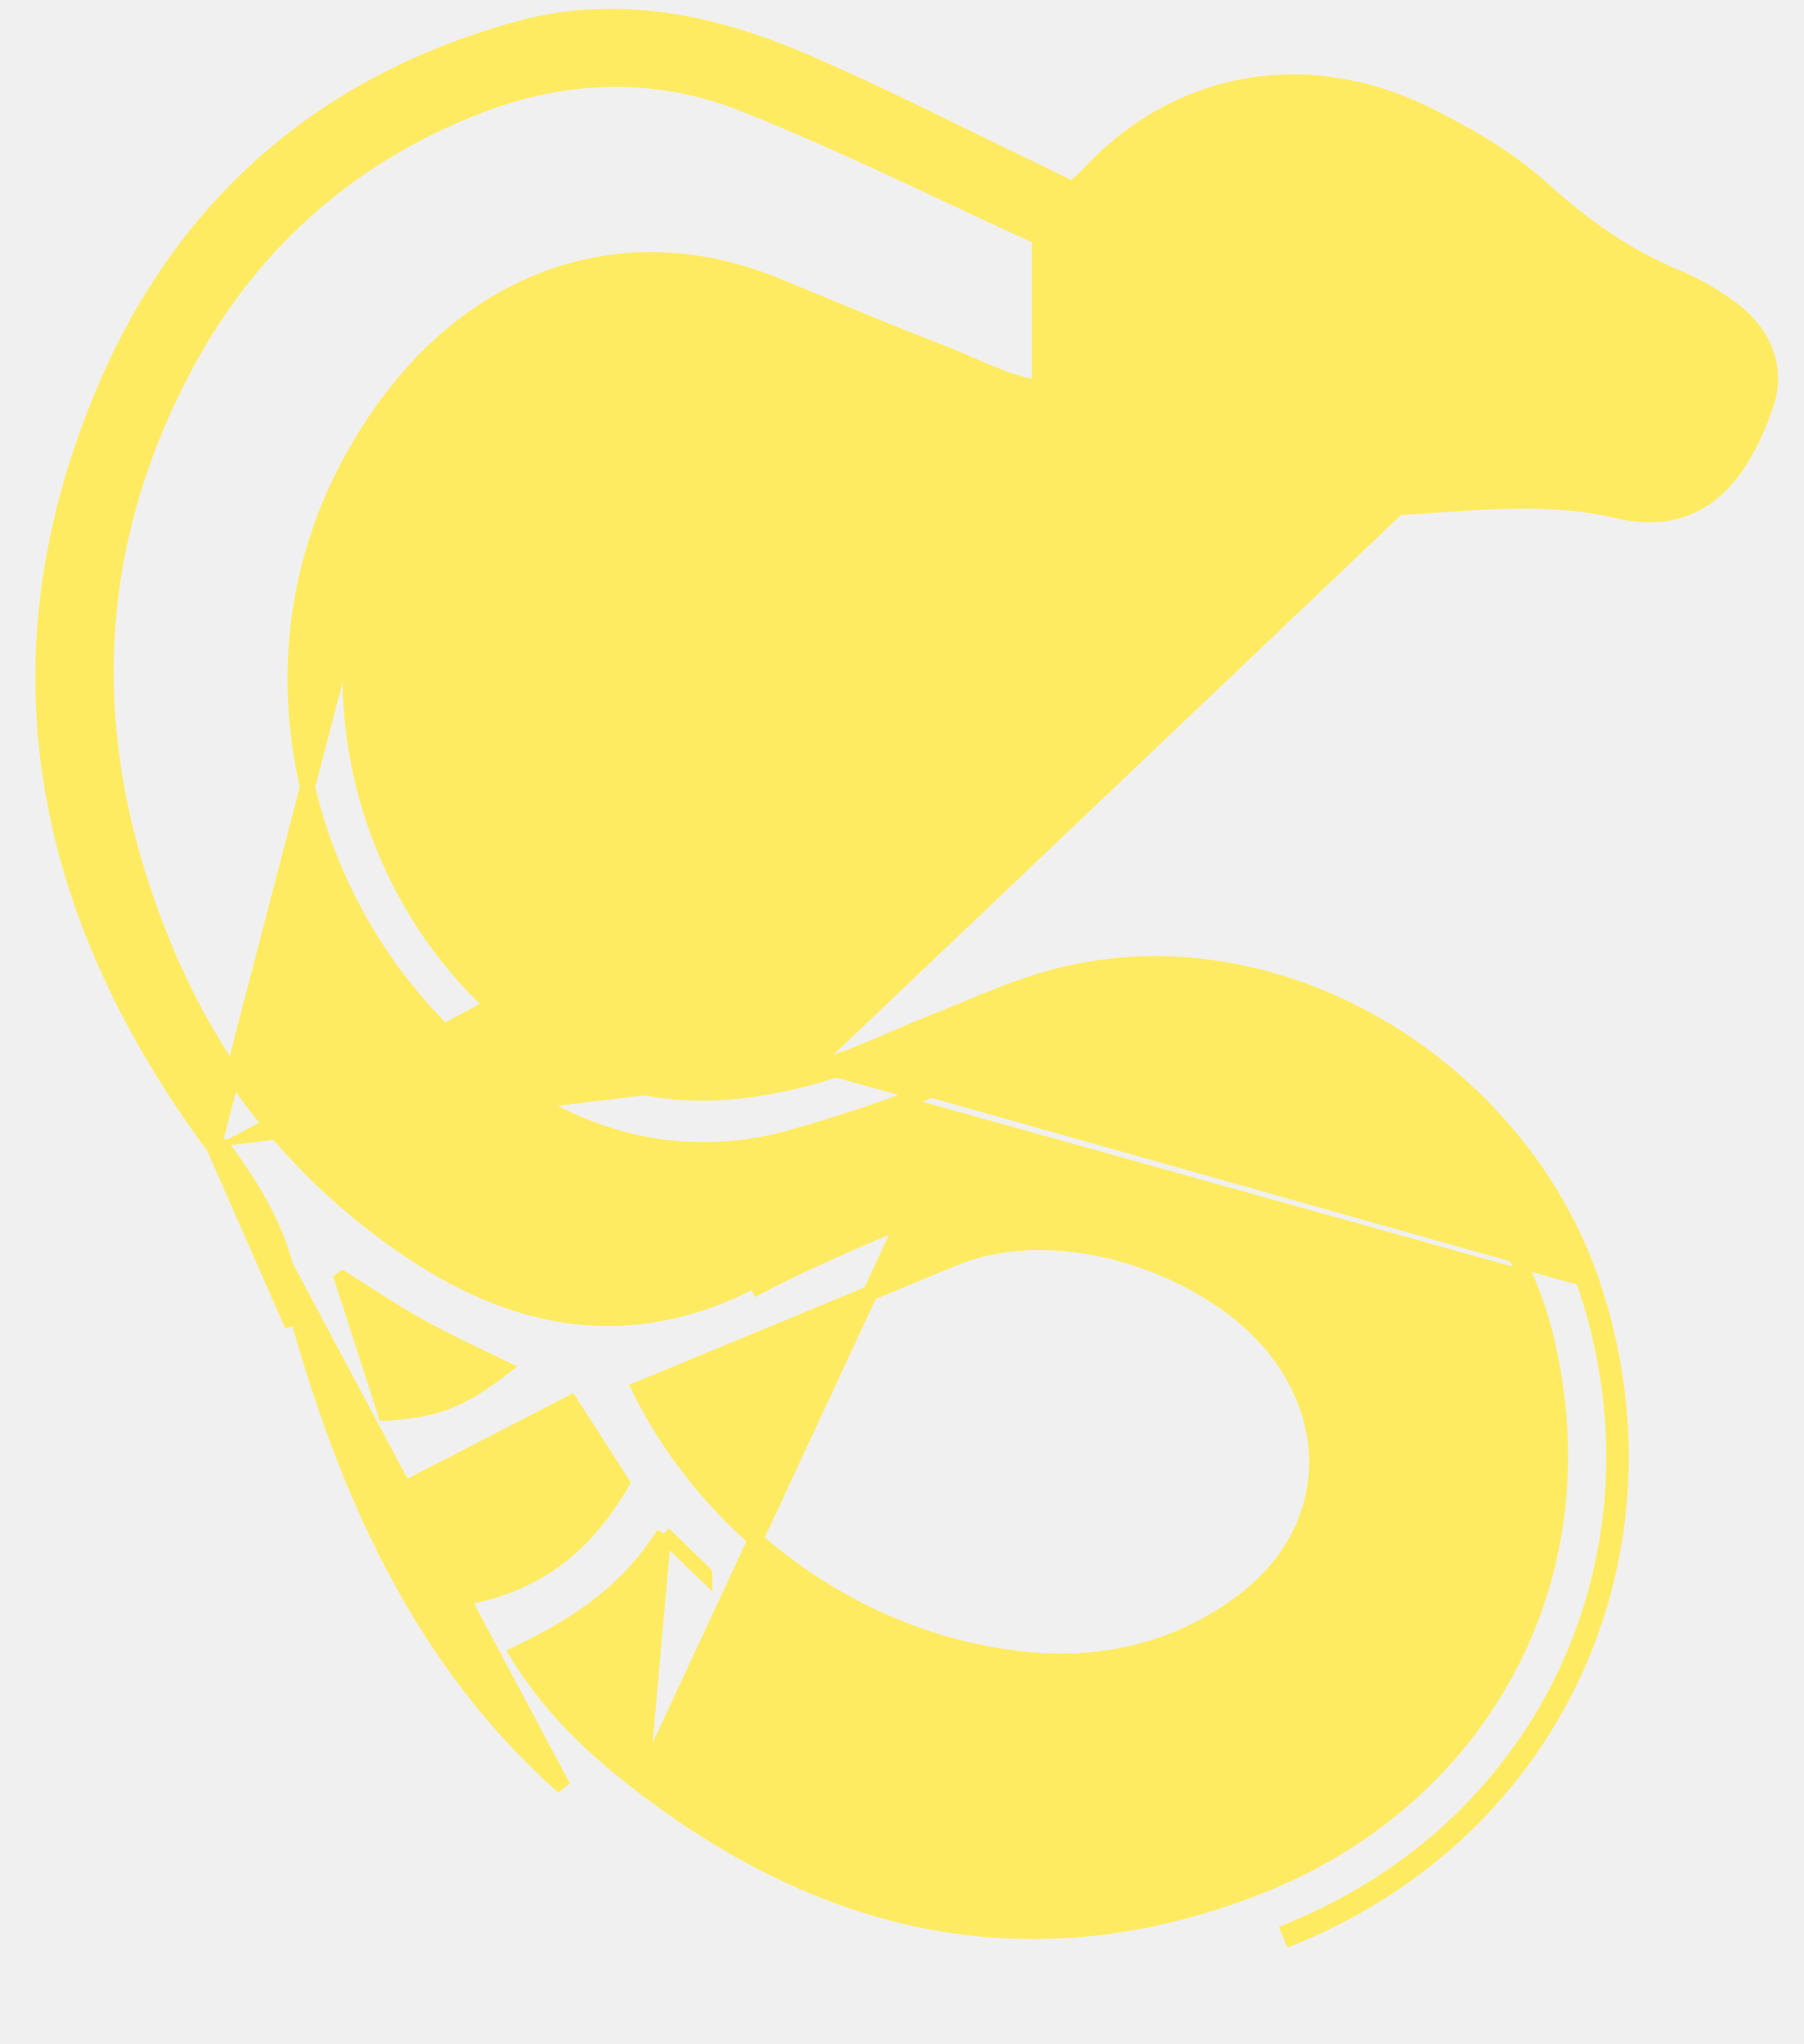
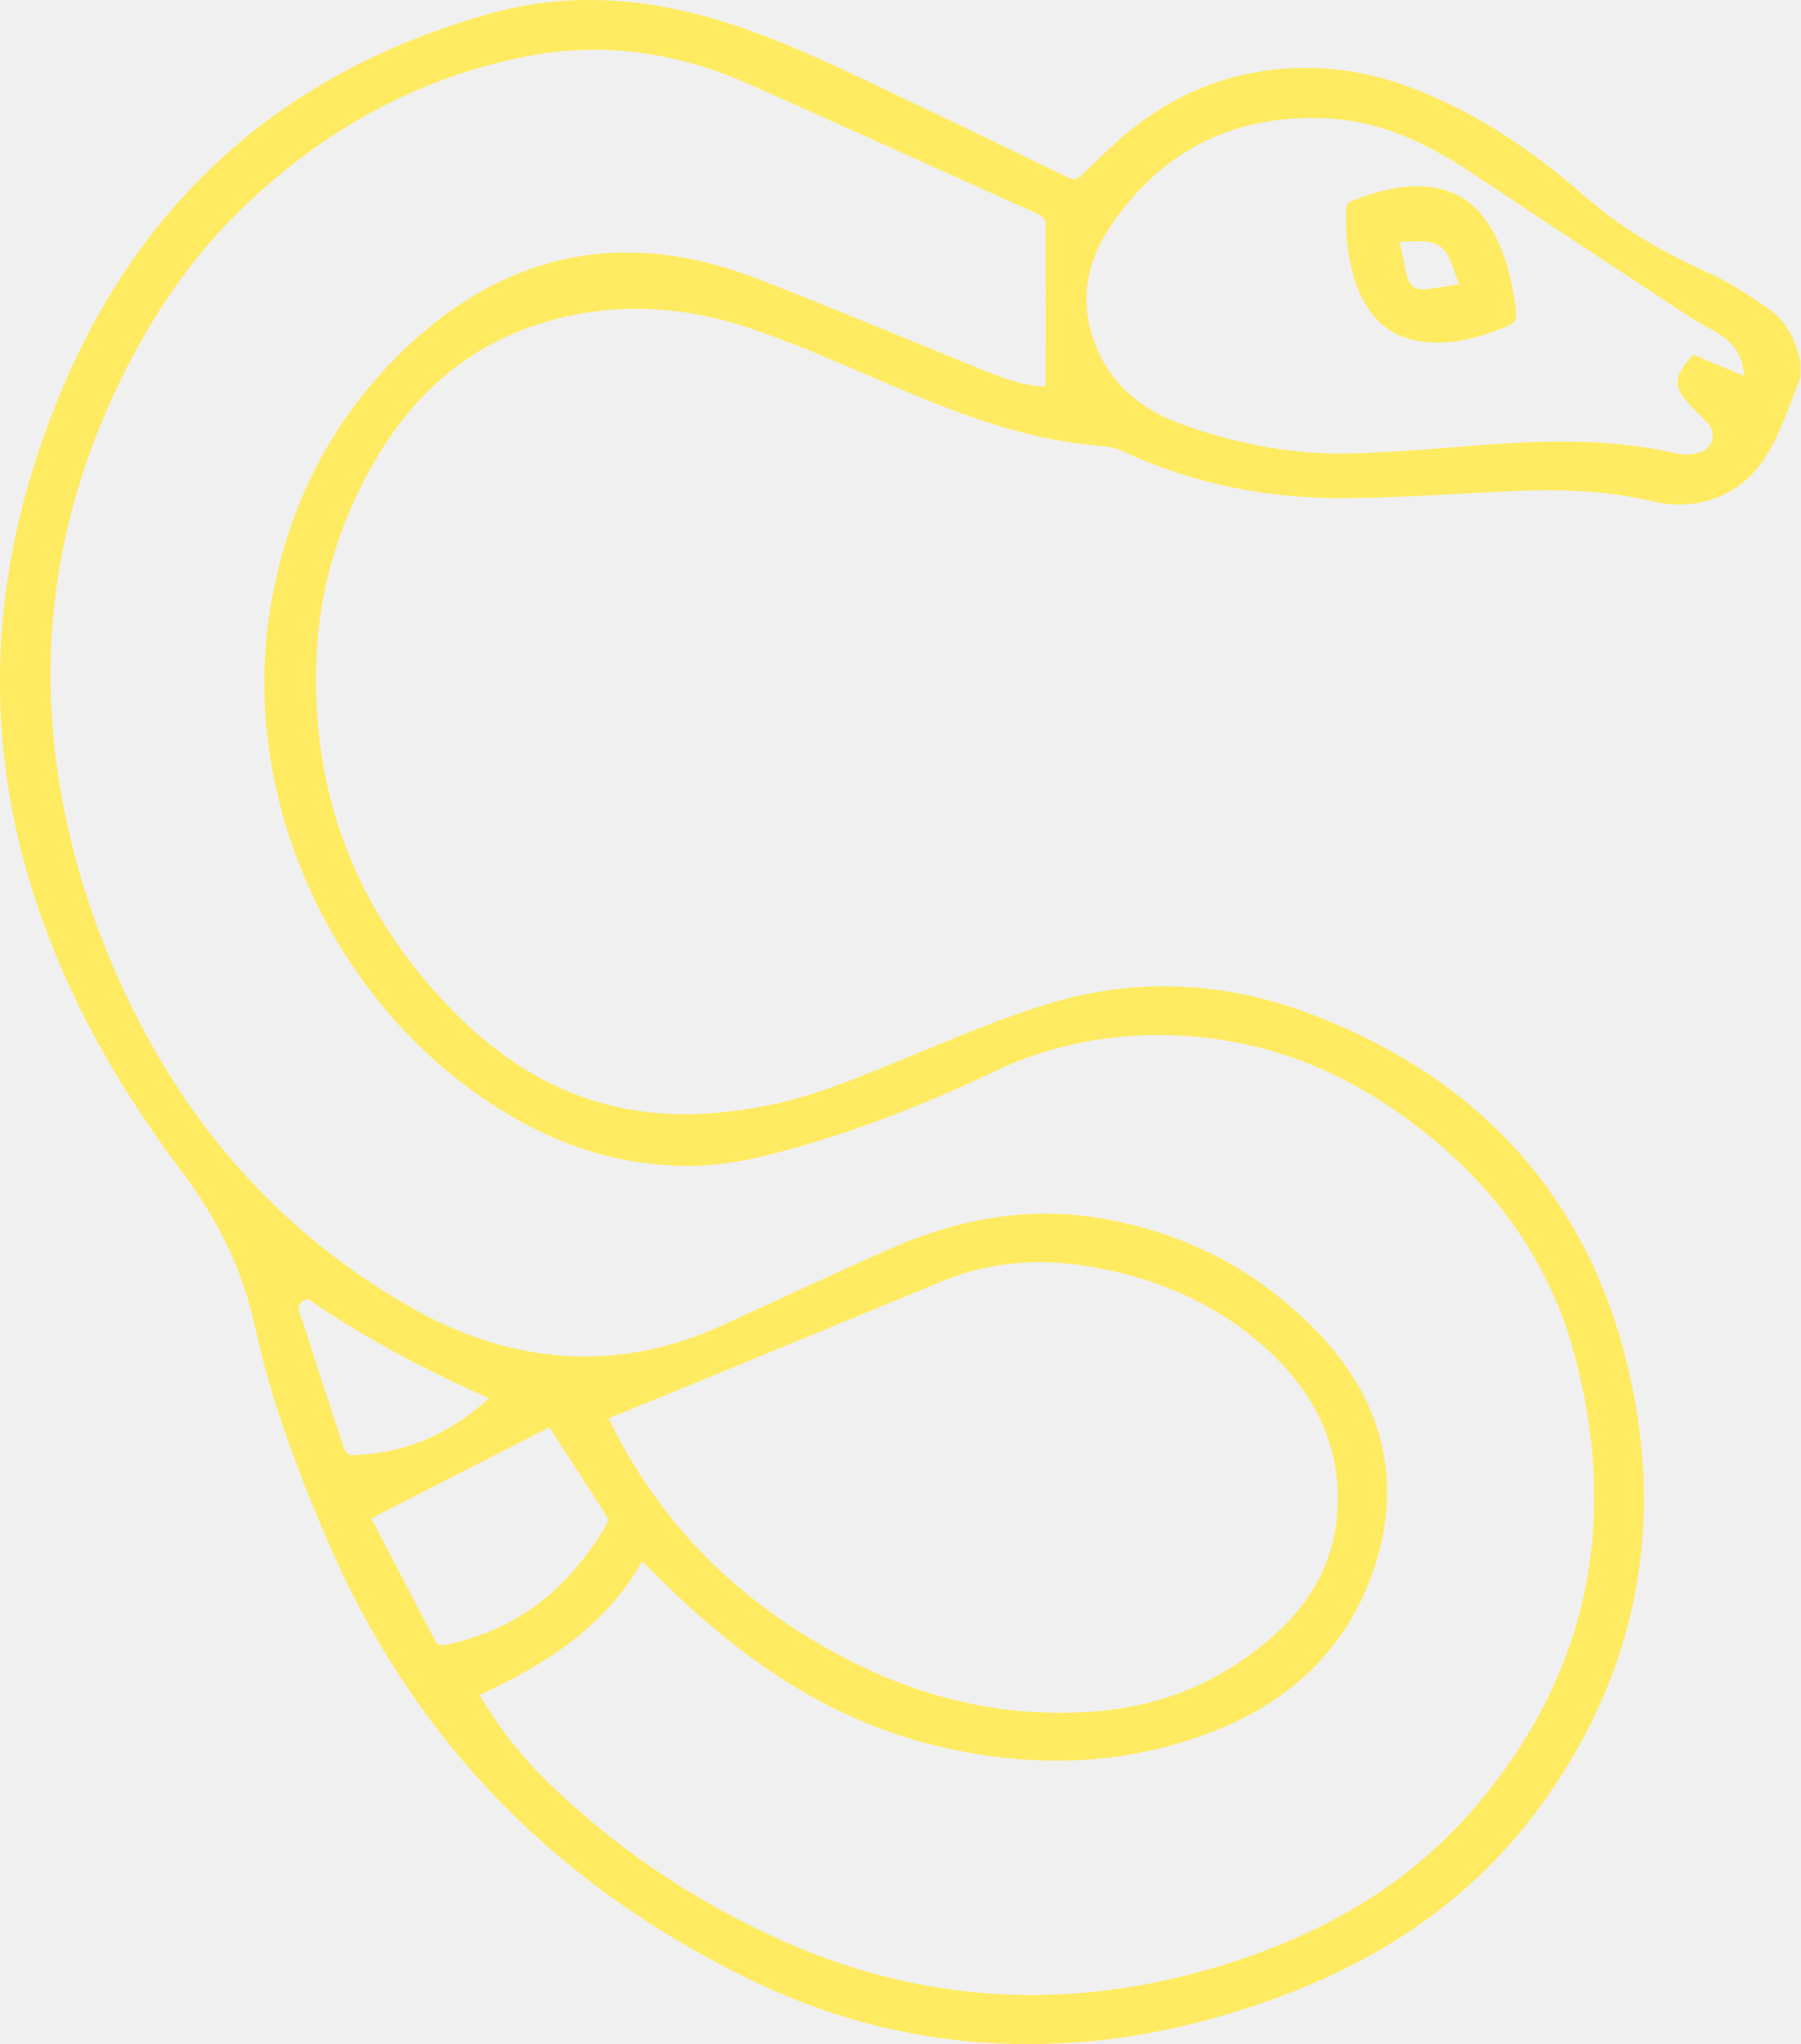
- <svg xmlns="http://www.w3.org/2000/svg" width="30" height="34" viewBox="0 0 30 34" fill="none">
-   <path d="M13.687 17.863C14.108 17.739 14.514 17.564 14.92 17.389C15.119 17.303 15.319 17.216 15.521 17.136C15.717 17.06 15.911 16.979 16.105 16.898C16.55 16.714 16.994 16.529 17.453 16.398C21.161 15.345 25.179 17.831 26.373 21.409M13.687 17.863L13.652 17.743C13.652 17.743 13.652 17.743 13.652 17.743M13.687 17.863L13.652 17.743M13.687 17.863C12.116 18.322 10.572 18.373 9.119 17.442C6.558 15.801 5.262 12.447 6.052 9.485L3.555 19.08M13.652 17.743C14.066 17.621 14.459 17.451 14.861 17.278C15.062 17.191 15.265 17.103 15.475 17.02L15.476 17.02C15.666 16.946 15.857 16.866 16.049 16.786C16.497 16.6 16.952 16.411 17.419 16.278L17.419 16.278C21.2 15.204 25.279 17.737 26.491 21.37M13.652 17.743C12.1 18.197 10.598 18.241 9.187 17.337C6.672 15.725 5.397 12.427 6.173 9.518C6.651 7.73 7.606 6.503 8.855 5.894C10.105 5.285 11.669 5.283 13.384 5.988C13.723 6.127 14.06 6.277 14.399 6.427C14.458 6.453 14.517 6.479 14.577 6.506C14.975 6.682 15.377 6.857 15.785 7.015C16.601 7.33 17.45 7.579 18.365 7.631C18.407 7.633 18.454 7.648 18.511 7.672C18.547 7.687 18.579 7.703 18.613 7.72C18.636 7.732 18.661 7.744 18.689 7.757L18.69 7.757C20.265 8.477 21.912 8.546 23.589 8.424L23.58 8.299M26.491 21.37L26.373 21.409M26.491 21.37C26.491 21.37 26.491 21.37 26.491 21.37L26.373 21.409M26.491 21.37C27.957 25.759 25.928 30.427 21.479 32.235L21.432 32.12C25.819 30.337 27.818 25.737 26.373 21.409M3.555 19.08C0.742 15.274 -0.183 11.108 1.691 6.59C2.994 3.444 5.337 1.375 8.634 0.473C10.263 0.027 11.853 0.367 13.347 1.005L13.347 1.005C14.266 1.399 15.168 1.841 16.067 2.281C16.47 2.479 16.872 2.676 17.276 2.869L17.278 2.87L17.277 2.87C17.464 2.963 17.645 3.05 17.833 3.14C17.858 3.119 17.881 3.1 17.903 3.082C17.916 3.071 17.928 3.06 17.941 3.05C17.992 3.007 18.035 2.969 18.072 2.929C19.507 1.348 21.657 0.885 23.722 1.899L23.722 1.899C24.397 2.235 25.089 2.63 25.652 3.14L25.652 3.14C26.34 3.766 27.062 4.275 27.908 4.621C28.191 4.736 28.459 4.899 28.705 5.066L28.705 5.066C28.991 5.26 29.216 5.506 29.34 5.793C29.465 6.082 29.484 6.406 29.366 6.746L29.366 6.746C29.169 7.308 28.906 7.829 28.51 8.169C28.107 8.515 27.579 8.661 26.886 8.495L26.885 8.495C25.903 8.258 24.817 8.336 23.755 8.412C23.7 8.416 23.645 8.42 23.589 8.424L23.58 8.299M3.555 19.08C4.095 19.811 4.528 20.503 4.692 21.366L4.692 21.366C4.736 21.595 4.796 21.827 4.859 22.048L3.555 19.08ZM23.58 8.299C21.911 8.421 20.289 8.35 18.742 7.643L25.568 3.233C26.263 3.865 26.997 4.384 27.861 4.737C28.132 4.847 28.392 5.004 28.635 5.169C29.177 5.538 29.464 6.084 29.248 6.705C28.859 7.816 28.23 8.688 26.915 8.374C25.913 8.132 24.809 8.211 23.753 8.287C23.695 8.291 23.638 8.295 23.58 8.299ZM10.664 29.695L10.664 29.695C13.789 32.096 17.207 32.845 20.935 31.383C24.552 29.963 26.688 26.342 25.721 22.279L25.721 22.279C25.299 20.502 24.014 18.825 22.296 17.866C20.582 16.909 18.441 16.669 16.3 17.758L16.3 17.758C15.331 18.251 14.273 18.595 13.235 18.898C11.82 19.312 10.416 19.151 9.119 18.452C5.375 16.442 3.247 10.899 6.522 6.601L6.522 6.601C7.963 4.712 10.302 3.685 12.905 4.743L12.905 4.743C13.182 4.856 13.458 4.971 13.733 5.085C14.339 5.337 14.942 5.588 15.554 5.822C15.721 5.885 15.885 5.955 16.046 6.025C16.069 6.035 16.092 6.045 16.115 6.055C16.252 6.114 16.387 6.173 16.521 6.226C16.786 6.333 17.039 6.416 17.285 6.449V6.449V6.443V6.438V6.433V6.427V6.422V6.417V6.412V6.406V6.401V6.396V6.39V6.385V6.38V6.375V6.369V6.364V6.359V6.354V6.348V6.343V6.338V6.333V6.327V6.322V6.317V6.311V6.306V6.301V6.296V6.29V6.285V6.28V6.275V6.269V6.264V6.259V6.254V6.248V6.243V6.238V6.233V6.227V6.222V6.217V6.212V6.207V6.201V6.196V6.191V6.186V6.18V6.175V6.17V6.165V6.159V6.154V6.149V6.144V6.139V6.133V6.128V6.123V6.118V6.112V6.107V6.102V6.097V6.092V6.086V6.081V6.076V6.071V6.066V6.06V6.055V6.05V6.045V6.04V6.034V6.029V6.024V6.019V6.013V6.008V6.003V5.998V5.993V5.987V5.982V5.977V5.972V5.967V5.962V5.956V5.951V5.946V5.941V5.936V5.93V5.925V5.92V5.915V5.91V5.904V5.899V5.894V5.889V5.884V5.878V5.873V5.868V5.863V5.858V5.853V5.847V5.842V5.837V5.832V5.827V5.821V5.816V5.811V5.806V5.801V5.796V5.79V5.785V5.78V5.775V5.77V5.764V5.759V5.754V5.749V5.744V5.739V5.733V5.728V5.723V5.718V5.713V5.708V5.702V5.697V5.692V5.687V5.682V5.676V5.671V5.666V5.661V5.656V5.651V5.645V5.64V5.635V5.63V5.625V5.62V5.614V5.609V5.604V5.599V5.594V5.589V5.583V5.578V5.573V5.568V5.563V5.557V5.552V5.547V5.542V5.537V5.532V5.526V5.521V5.516V5.511V5.506V5.501V5.495V5.49V5.485V5.48V5.475V5.469V5.464V5.459V5.454V5.449V5.444V5.438V5.433V5.428V5.423V5.418V5.412V5.407V5.402V5.397V5.392V5.387V5.381V5.376V5.371V5.366V5.361V5.355V5.35V5.345V5.34V5.335V5.329V5.324V5.319V5.314V5.309V5.304V5.298V5.293V5.288V5.283V5.278V5.272V5.267V5.262V5.257V5.252V5.246V5.241V5.236V5.231V5.226V5.22V5.215V5.21V5.205V5.199V5.194V5.189V5.184V5.179V5.173V5.168V5.163V5.158V5.153V5.147V5.142V5.137V5.132V5.126V5.121V5.116V5.111V5.106V5.1V5.095V5.09V5.085V5.079V5.074V5.069V5.064V5.059V5.053V5.048V5.043V5.038V5.032V5.027V5.022V5.017V5.011V5.006V5.001V4.996V4.99V4.985V4.98V4.975V4.969V4.964V4.959V4.954V4.948V4.943V4.938V4.933V4.927V4.922V4.917V4.912V4.906V4.901V4.896V4.89V4.885V4.88V4.875V4.869V4.864V4.859V4.853V4.848V4.843V4.838V4.832V4.827V4.822V4.816V4.811V4.806V4.801V4.795V4.79V4.785V4.779V4.774V4.769V4.763V4.758V4.753V4.747V4.742V4.737V4.732V4.726V4.721V4.716V4.71V4.705V4.7V4.694V4.689V4.684V4.678V4.673V4.668V4.662V4.657V4.652V4.646V4.641V4.635V4.63V4.625V4.619V4.614V4.609V4.603V4.598V4.593V4.587V4.582V4.576V4.571V4.566V4.56V4.555V4.55V4.544V4.539V4.533V4.528V4.523V4.517V4.512V4.506V4.501V4.496V4.49V4.485V4.479V4.474V4.469V4.463V4.458V4.452V4.447V4.442V4.436V4.431V4.425V4.42V4.414V4.409V4.403V4.398V4.393V4.387V4.382V4.376V4.371V4.365V4.36V4.354V4.349V4.343V4.338V4.333V4.327V4.322V4.316V4.311V4.305V4.3V4.294V4.289V4.283V4.278V4.272V4.267V4.261V4.256V4.25V4.245V4.239V4.234V4.228V4.223V4.217V4.212V4.206V4.2V4.195V4.189V4.184V4.178V4.173V4.167V4.162V4.156V4.151V4.145V4.139V4.134V4.128V4.123V4.117V4.112V4.106V4.1V4.095V4.089V4.084V4.078V4.072V4.067V4.061V4.056V4.05V4.044V4.039V4.033V4.028V4.022V4.016V4.011V4.005V3.999V3.994V3.988V3.983V3.977V3.971V3.966V3.96V3.954V3.949C16.799 3.728 16.313 3.5 15.826 3.271C14.689 2.738 13.547 2.202 12.376 1.735C10.924 1.155 9.413 1.196 7.931 1.774C5.749 2.627 4.118 4.11 3.036 6.174C1.39 9.322 1.396 12.555 2.754 15.8C3.59 17.79 4.876 19.452 6.661 20.698L6.662 20.698C7.599 21.354 8.548 21.774 9.522 21.896C10.494 22.018 11.499 21.843 12.553 21.295C12.553 21.295 12.553 21.295 12.553 21.294L12.611 21.405C13.396 20.993 14.217 20.643 15.034 20.298L10.664 29.695ZM10.664 29.695C9.872 29.09 9.155 28.415 8.598 27.507C9.547 27.05 10.413 26.509 11.038 25.513M10.664 29.695L11.038 25.513M11.038 25.513C11.092 25.567 11.146 25.62 11.198 25.671C11.379 25.851 11.547 26.017 11.721 26.175C11.722 26.175 11.722 26.176 11.722 26.176L11.038 25.513ZM9.367 29.724C7.049 27.67 5.812 24.944 4.98 22.014C4.917 21.794 4.858 21.566 4.815 21.343C4.646 20.451 4.198 19.74 3.656 19.006L9.367 29.724ZM20.65 26.647L20.65 26.647C19.601 27.431 18.384 27.723 17.104 27.604C14.342 27.346 11.839 25.547 10.633 23.1C11.367 22.795 12.103 22.491 12.838 22.187C13.843 21.771 14.847 21.356 15.848 20.939L15.848 20.939C16.746 20.565 17.813 20.603 18.793 20.902C19.773 21.202 20.651 21.759 21.17 22.399L21.17 22.399C21.74 23.1 21.968 23.893 21.878 24.641C21.788 25.389 21.378 26.104 20.65 26.647ZM27.543 5.569L27.543 5.569C27.613 5.614 27.689 5.654 27.761 5.692C27.781 5.703 27.801 5.713 27.821 5.724C27.911 5.773 27.994 5.821 28.067 5.879C28.165 5.957 28.249 6.057 28.297 6.208C28.137 6.14 27.992 6.08 27.855 6.022C27.799 5.999 27.744 5.976 27.69 5.953L27.6 5.915L27.541 5.993L27.535 6.002C27.449 6.116 27.375 6.215 27.33 6.304C27.28 6.402 27.258 6.503 27.291 6.616C27.321 6.719 27.393 6.816 27.489 6.923C27.578 7.023 27.701 7.143 27.857 7.295C27.838 7.43 27.779 7.488 27.719 7.516C27.639 7.554 27.52 7.555 27.384 7.522L27.383 7.522C26.057 7.215 24.737 7.339 23.436 7.46C23.296 7.474 23.155 7.487 23.015 7.499C21.875 7.6 20.753 7.453 19.657 7.089L19.657 7.089C19.044 6.886 18.525 6.444 18.293 5.877C18.064 5.317 18.107 4.617 18.65 3.876L18.65 3.876C19.701 2.438 21.652 1.954 23.358 2.829C23.669 2.991 23.965 3.185 24.261 3.391C24.356 3.457 24.452 3.525 24.549 3.593C24.749 3.735 24.952 3.878 25.157 4.013L25.157 4.013C25.951 4.535 26.744 5.058 27.543 5.569ZM6.872 24.687C7.197 24.52 7.513 24.357 7.828 24.195C8.376 23.912 8.92 23.632 9.492 23.336C9.542 23.414 9.594 23.495 9.648 23.579C9.856 23.901 10.093 24.268 10.347 24.665C9.786 25.62 9.052 26.298 7.84 26.551C7.606 26.097 7.381 25.666 7.169 25.257C7.067 25.062 6.968 24.872 6.872 24.687ZM8.034 22.593C8.143 22.645 8.254 22.699 8.367 22.754C8.021 23.021 7.752 23.191 7.472 23.303C7.174 23.422 6.856 23.479 6.408 23.509C6.174 22.785 5.93 22.032 5.686 21.278C5.69 21.275 5.695 21.271 5.699 21.268C5.806 21.335 5.912 21.404 6.019 21.473C6.334 21.675 6.652 21.879 6.981 22.061C7.313 22.247 7.66 22.414 8.034 22.593Z" fill="#FFEB61" stroke="#FFEB61" stroke-width="0.25" />
+ <svg xmlns="http://www.w3.org/2000/svg" width="37" height="42" viewBox="0 0 37 42" fill="none">
+   <g clip-path="url(#clip0_298_1115)">
+     <path d="M37 7.752C36.816 8.212 36.663 8.688 36.436 9.126C36.147 9.687 35.715 10.12 35.073 10.294C34.708 10.393 34.336 10.391 33.974 10.305C33.008 10.075 32.031 10.045 31.046 10.092C29.938 10.145 28.83 10.224 27.721 10.236C26.097 10.254 24.53 9.959 23.048 9.261C22.855 9.17 22.616 9.165 22.394 9.142C20.983 8.994 19.682 8.495 18.393 7.949C17.436 7.543 16.486 7.114 15.506 6.775C14.148 6.304 12.748 6.193 11.341 6.578C9.708 7.024 8.527 8.047 7.696 9.481C6.978 10.718 6.567 12.057 6.505 13.485C6.381 16.279 7.303 18.695 9.249 20.712C10.211 21.71 11.342 22.459 12.734 22.758C13.723 22.97 14.708 22.916 15.694 22.731C16.763 22.531 17.745 22.092 18.743 21.688C19.7 21.299 20.653 20.886 21.642 20.596C23.475 20.059 25.313 20.192 27.079 20.89C30.431 22.216 32.625 24.599 33.456 28.106C34.206 31.269 33.669 34.233 31.794 36.918C30.433 38.868 28.568 40.183 26.34 41.012C25.168 41.448 23.965 41.766 22.72 41.91C20.201 42.2 17.784 41.812 15.504 40.719C11.482 38.789 8.536 35.818 6.762 31.729C6.131 30.276 5.573 28.795 5.238 27.25C4.982 26.066 4.46 25.037 3.742 24.082C2.554 22.503 1.563 20.818 0.89 18.957C0.383 17.56 0.083 16.126 0.014 14.645C-0.089 12.417 0.347 10.287 1.18 8.226C1.902 6.441 2.905 4.839 4.3 3.491C5.934 1.911 7.888 0.892 10.071 0.279C11.761 -0.195 13.418 -0.032 15.057 0.507C16.238 0.896 17.353 1.442 18.471 1.975C19.634 2.526 20.794 3.089 21.953 3.651C22.055 3.7 22.123 3.697 22.206 3.617C22.545 3.299 22.871 2.964 23.233 2.674C24.383 1.75 25.705 1.324 27.185 1.405C28.203 1.462 29.133 1.802 30.03 2.264C30.98 2.753 31.822 3.382 32.623 4.08C33.357 4.717 34.196 5.195 35.086 5.596C35.539 5.8 35.963 6.079 36.371 6.367C36.727 6.619 36.902 7.01 37 7.429V7.754V7.752ZM21.476 7.947C21.481 7.915 21.49 7.893 21.49 7.87C21.49 6.775 21.492 5.679 21.486 4.584C21.486 4.531 21.432 4.456 21.38 4.427C21.228 4.343 21.063 4.278 20.903 4.206C19.072 3.382 17.245 2.554 15.412 1.737C13.953 1.087 12.427 0.85 10.851 1.152C8.54 1.597 6.579 2.713 4.913 4.343C3.889 5.345 3.107 6.522 2.481 7.805C1.221 10.388 0.766 13.095 1.196 15.937C1.466 17.715 2.035 19.401 2.862 20.999C4.171 23.524 6.048 25.523 8.549 26.922C9.543 27.477 10.61 27.818 11.759 27.867C12.84 27.913 13.865 27.679 14.843 27.233C16.004 26.704 17.156 26.159 18.324 25.646C19.682 25.049 21.102 24.787 22.58 25.028C24.335 25.312 25.851 26.101 27.072 27.37C28.424 28.776 28.857 30.452 28.208 32.313C27.648 33.915 26.476 34.98 24.906 35.588C23.046 36.308 21.128 36.333 19.207 35.864C17.231 35.381 15.58 34.319 14.106 32.961C13.801 32.68 13.505 32.385 13.195 32.086C12.431 33.428 11.206 34.203 9.855 34.829C10.242 35.483 10.683 36.054 11.202 36.565C12.603 37.942 14.209 39.03 15.999 39.844C17.73 40.629 19.547 41.031 21.46 40.991C22.929 40.961 24.344 40.668 25.723 40.181C27.534 39.541 29.119 38.55 30.358 37.081C32.675 34.337 33.274 31.199 32.342 27.783C31.76 25.659 30.434 24.021 28.616 22.78C27.182 21.802 25.59 21.276 23.842 21.269C22.662 21.264 21.524 21.498 20.462 22.004C19.269 22.571 18.053 23.067 16.788 23.453C15.922 23.717 15.054 23.956 14.139 23.956C12.881 23.956 11.713 23.619 10.623 23.002C6.989 20.948 4.876 16.562 5.56 12.472C5.911 10.372 6.838 8.55 8.402 7.091C10.476 5.157 12.881 4.691 15.545 5.721C17.117 6.329 18.672 6.986 20.235 7.618C20.632 7.778 21.035 7.926 21.476 7.947ZM12.505 29.143C12.537 29.208 12.558 29.252 12.579 29.294C13.413 30.949 14.598 32.304 16.139 33.342C18.073 34.648 20.194 35.361 22.561 35.161C23.968 35.041 25.209 34.497 26.248 33.541C27.008 32.842 27.455 31.975 27.49 30.939C27.533 29.638 26.978 28.584 26.035 27.723C25.074 26.846 23.922 26.326 22.653 26.072C21.538 25.847 20.437 25.882 19.368 26.325C17.72 27.006 16.07 27.683 14.421 28.361C13.79 28.621 13.157 28.878 12.507 29.143H12.505ZM35.839 7.726C35.821 7.348 35.654 7.075 35.36 6.884C35.153 6.749 34.926 6.645 34.718 6.508C33.239 5.534 31.757 4.563 30.284 3.579C29.371 2.971 28.412 2.491 27.29 2.433C25.425 2.335 23.947 3.043 22.88 4.559C22.408 5.229 22.189 5.979 22.415 6.796C22.683 7.768 23.357 8.381 24.282 8.717C25.388 9.117 26.54 9.344 27.717 9.319C28.788 9.296 29.857 9.18 30.927 9.112C32.111 9.038 33.29 9.05 34.454 9.318C34.607 9.353 34.786 9.344 34.935 9.296C35.224 9.203 35.284 8.873 35.071 8.666C34.981 8.576 34.891 8.488 34.802 8.397C34.369 7.952 34.366 7.787 34.77 7.313C34.777 7.304 34.789 7.3 34.805 7.292C35.142 7.432 35.481 7.573 35.841 7.724L35.839 7.726ZM11.289 29.327C10.057 29.958 8.847 30.578 7.629 31.2C8.079 32.063 8.517 32.907 8.962 33.745C8.981 33.783 9.068 33.815 9.116 33.806C10.64 33.509 11.716 32.617 12.475 31.308C12.496 31.271 12.498 31.199 12.475 31.165C12.087 30.557 11.691 29.953 11.287 29.327H11.289ZM10.05 28.732C8.73 28.15 7.478 27.484 6.326 26.688C6.138 26.764 6.103 26.857 6.17 27.024C6.275 27.286 6.347 27.558 6.436 27.827C6.645 28.472 6.854 29.116 7.069 29.76C7.088 29.818 7.161 29.902 7.207 29.9C8.297 29.881 9.231 29.477 10.052 28.732H10.05Z" fill="#FFEB61" />
+     <path d="M29.547 7.039C28.648 7.042 28.091 6.601 27.815 5.67C27.68 5.217 27.648 4.751 27.666 4.282C27.668 4.235 27.703 4.159 27.742 4.145C28.268 3.938 28.804 3.778 29.383 3.843C29.938 3.906 30.337 4.196 30.621 4.658C30.913 5.133 31.046 5.661 31.129 6.204C31.193 6.626 31.184 6.628 30.782 6.779C30.383 6.928 29.977 7.041 29.547 7.041V7.039ZM28.763 4.969C28.823 5.252 28.857 5.47 28.917 5.682C28.97 5.878 29.093 5.962 29.297 5.943C29.518 5.923 29.738 5.878 29.983 5.839C29.894 5.609 29.835 5.389 29.726 5.201C29.665 5.097 29.525 5.001 29.406 4.978C29.215 4.941 29.013 4.967 28.763 4.967V4.969Z" fill="#FFEB61" />
+   </g>
+   <defs>
+     <clipPath id="clip0_298_1115">
+       <rect width="37" height="42" fill="white" />
+     </clipPath>
+   </defs>
</svg>
